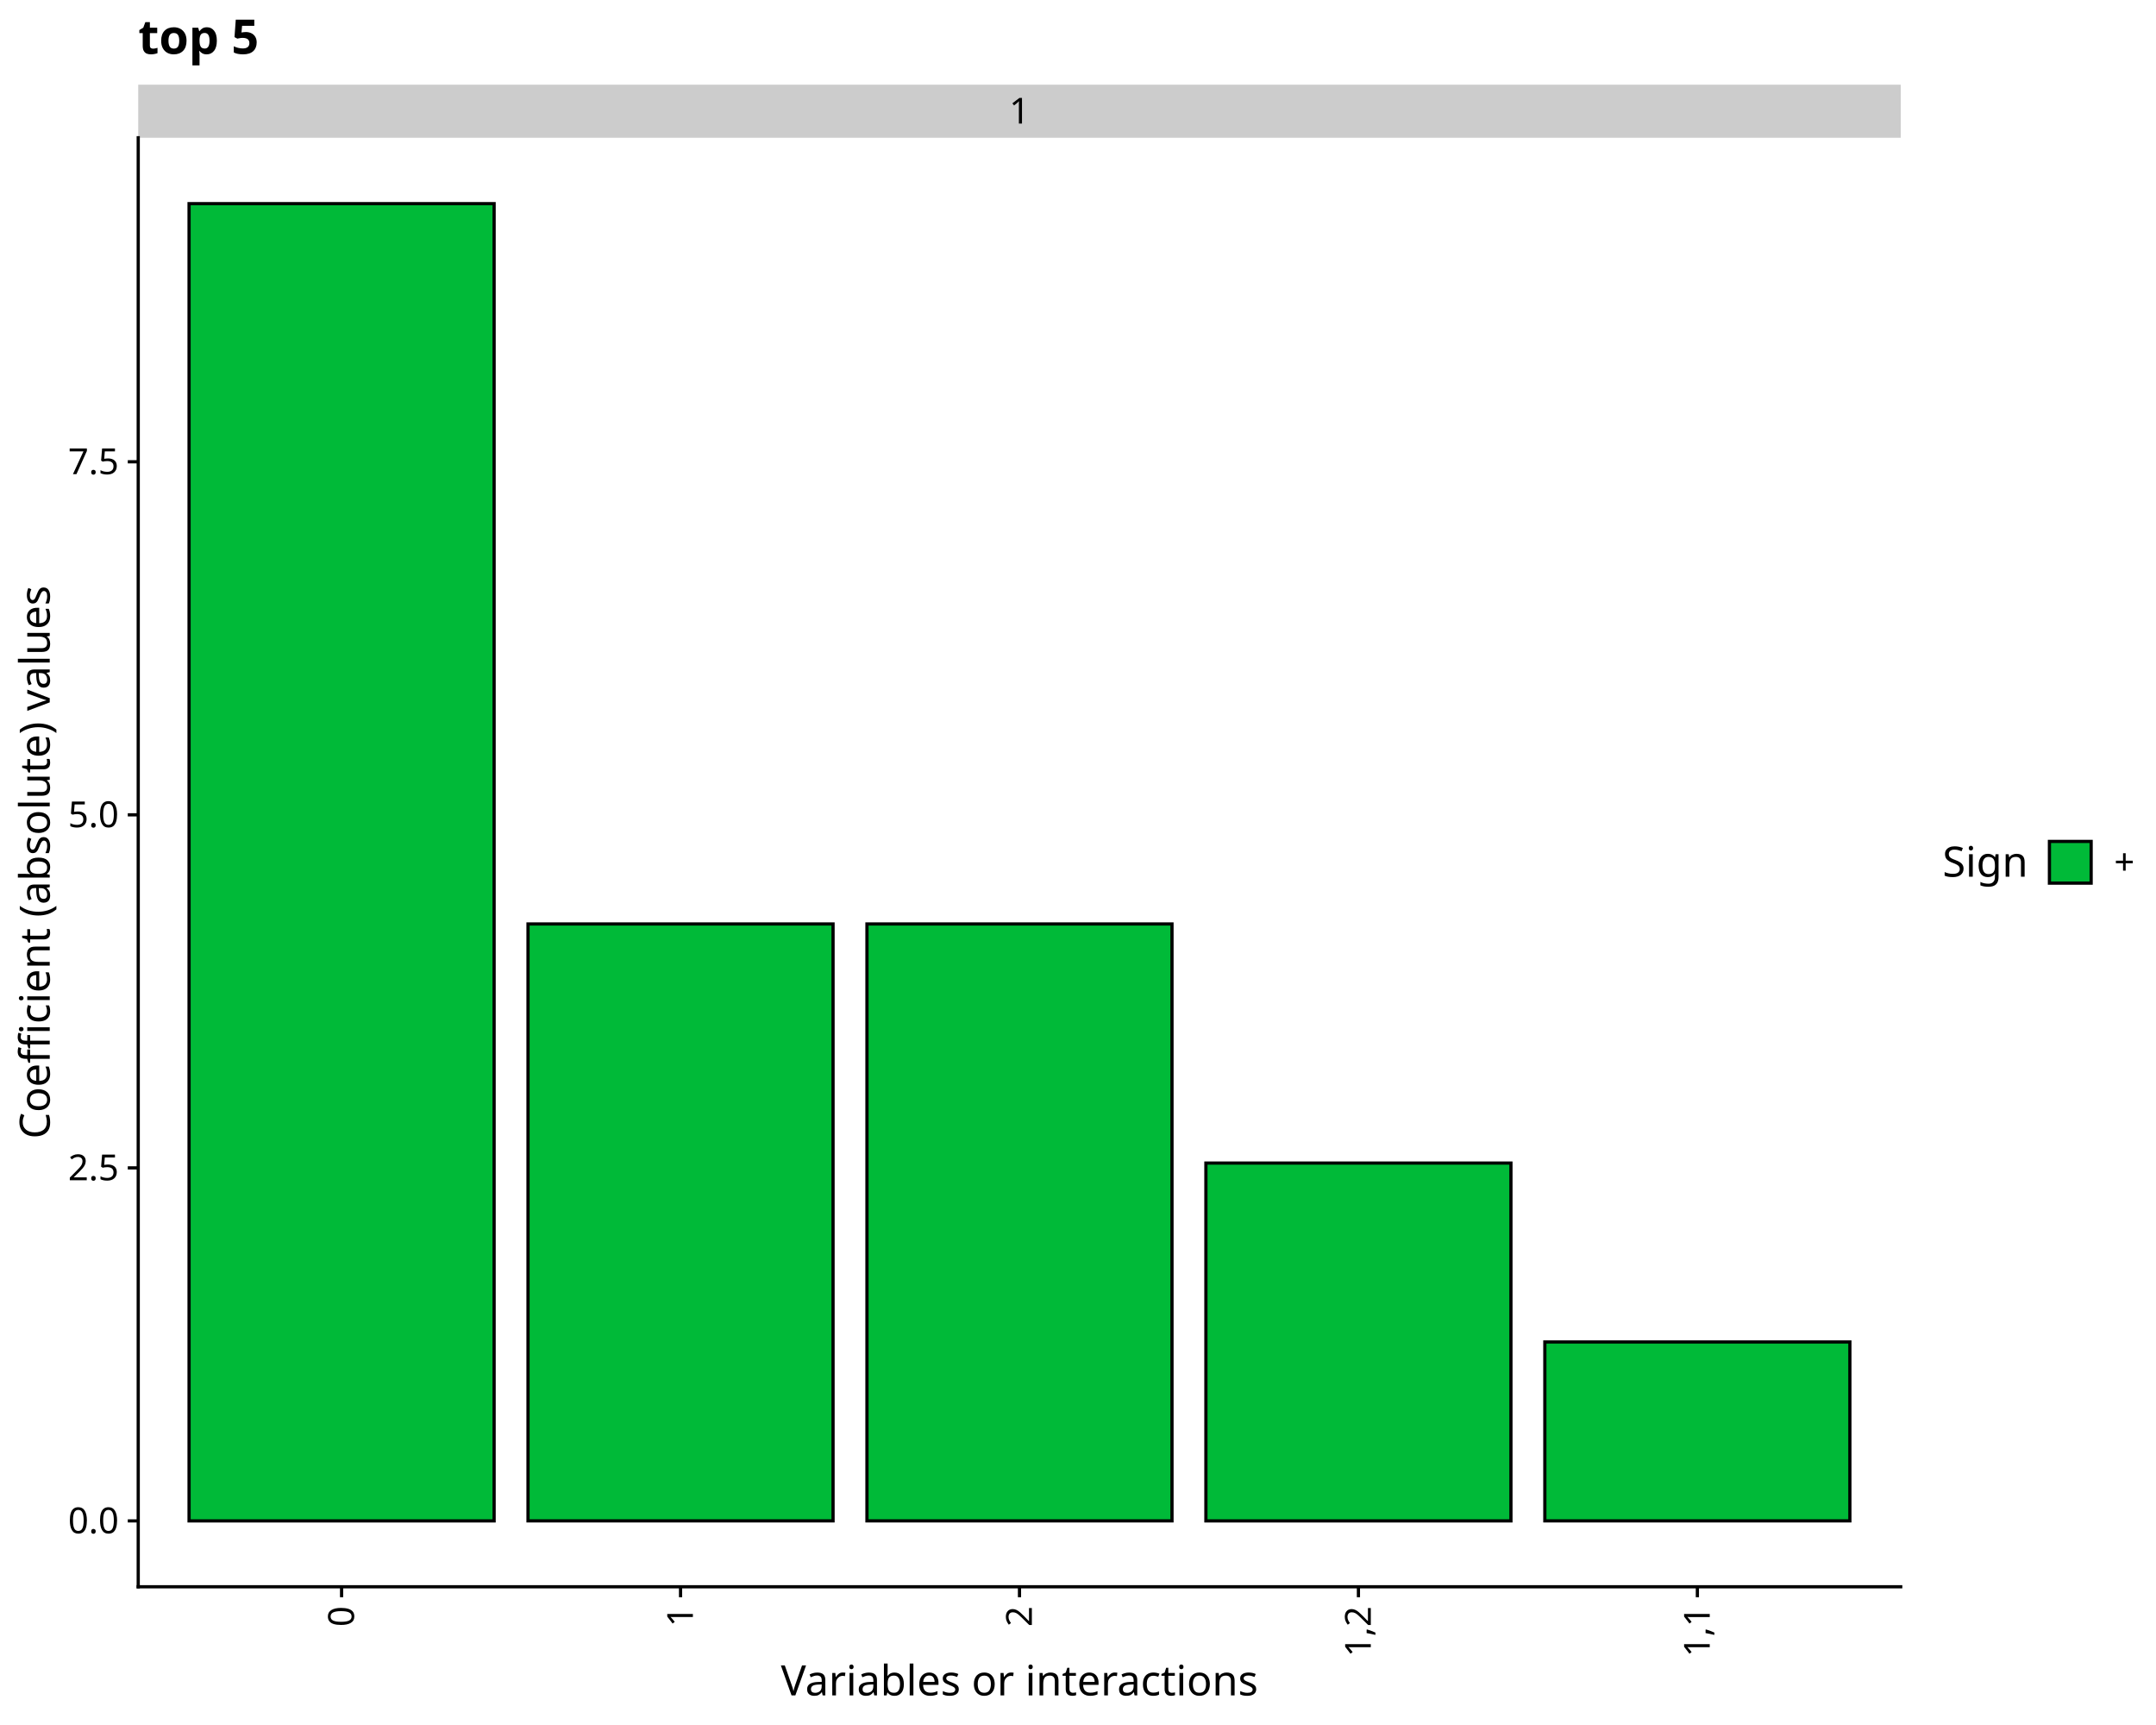
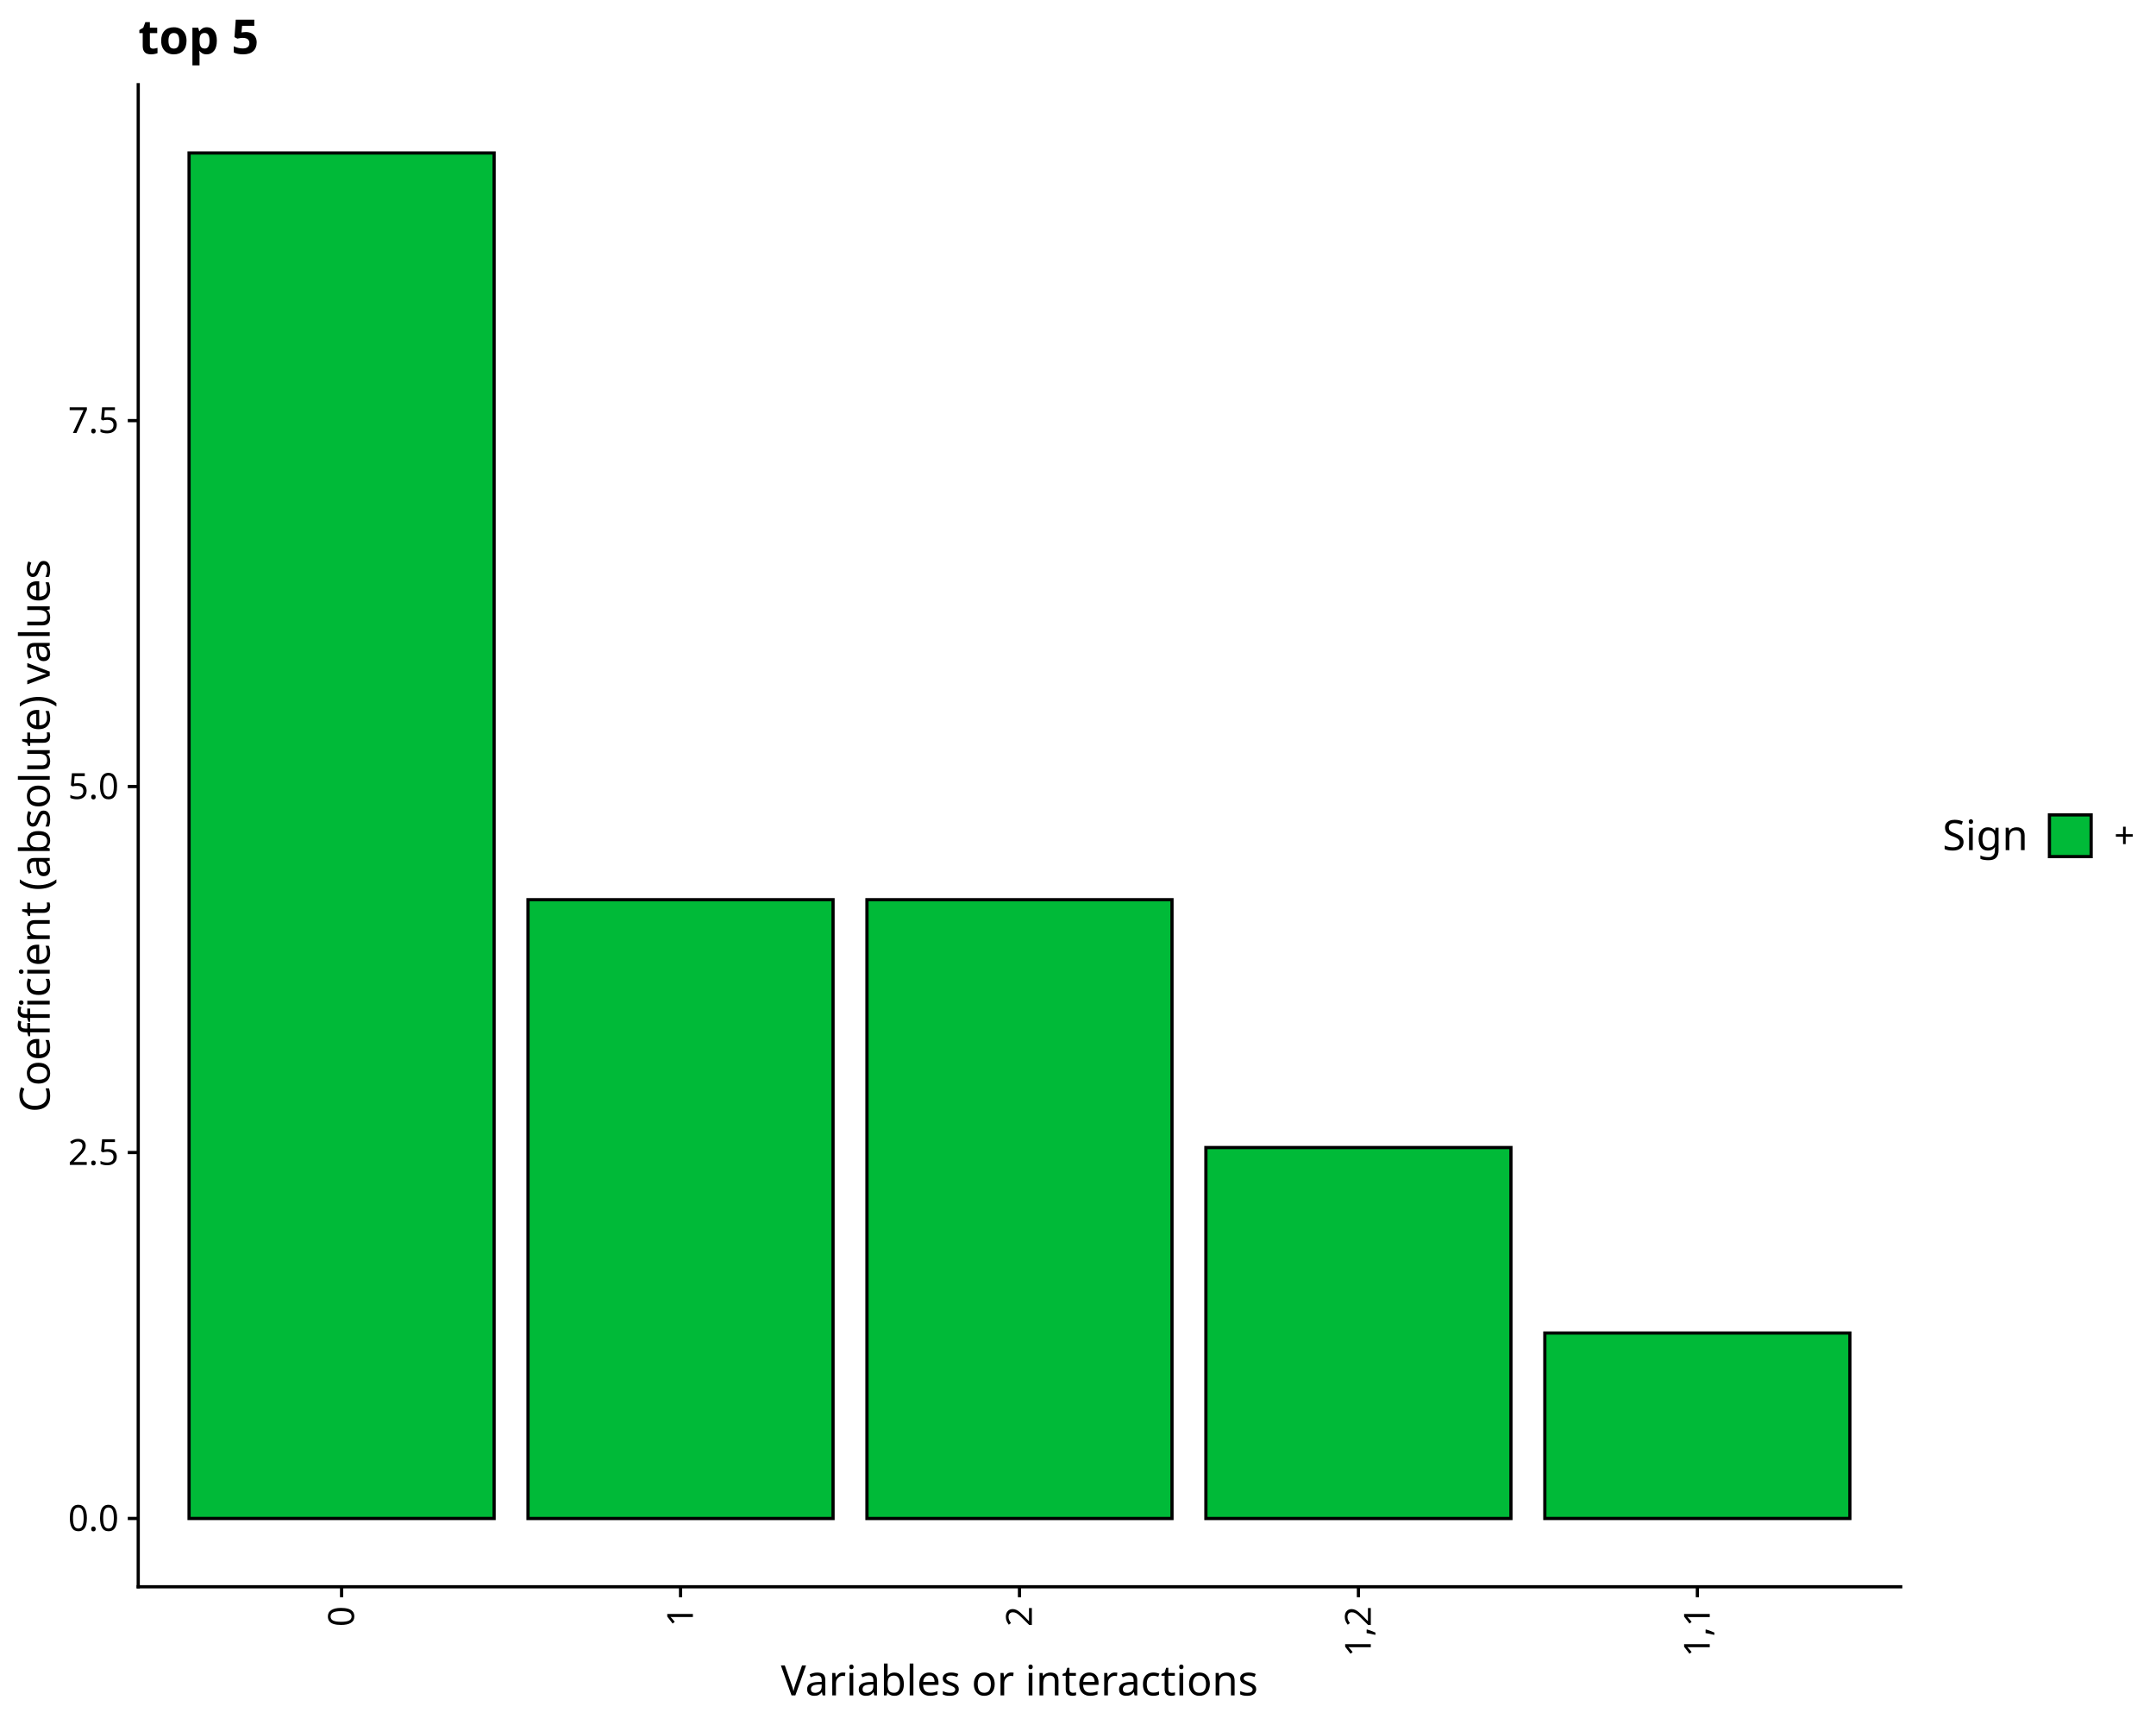
<svg xmlns="http://www.w3.org/2000/svg" class="svglite" data-engine-version="2.0" width="720.00pt" height="576.00pt" viewBox="0 0 720.00 576.00">
  <defs>
    <style type="text/css">
    .svglite line, .svglite polyline, .svglite polygon, .svglite path, .svglite rect, .svglite circle {
      fill: none;
      stroke: #000000;
      stroke-linecap: round;
      stroke-linejoin: round;
      stroke-miterlimit: 10.00;
    }
  </style>
  </defs>
  <rect width="100%" height="100%" style="stroke: none; fill: #FFFFFF;" />
  <defs>
    <clipPath id="cpMC4wMHw3MjAuMDB8MC4wMHw1NzYuMDA=">
      <rect x="0.00" y="0.00" width="720.00" height="576.00" />
    </clipPath>
  </defs>
  <g clip-path="url(#cpMC4wMHw3MjAuMDB8MC4wMHw1NzYuMDA=)">
</g>
  <defs>
-     <clipPath id="cpNDYuMTZ8NjM0Ljc1fDQ2LjAwfDUyOS44NA==">
-       <rect x="46.16" y="46.00" width="588.59" height="483.84" />
+     <clipPath id="cpNDYuMTZ8NjM0Ljc1fDI4LjI4fDUyOS44NA==">
+       <rect x="46.16" y="28.28" width="588.59" height="501.56" />
    </clipPath>
  </defs>
-   <g clip-path="url(#cpNDYuMTZ8NjM0Ljc1fDQ2LjAwfDUyOS44NA==)">
-     <rect x="63.14" y="68.00" width="101.87" height="439.85" style="stroke-width: 1.07; stroke-linecap: butt; stroke-linejoin: miter; fill: #00BA38;" />
-     <rect x="176.33" y="308.52" width="101.87" height="199.32" style="stroke-width: 1.07; stroke-linecap: butt; stroke-linejoin: miter; fill: #00BA38;" />
-     <rect x="289.52" y="308.52" width="101.87" height="199.32" style="stroke-width: 1.07; stroke-linecap: butt; stroke-linejoin: miter; fill: #00BA38;" />
-     <rect x="402.71" y="388.36" width="101.87" height="119.49" style="stroke-width: 1.07; stroke-linecap: butt; stroke-linejoin: miter; fill: #00BA38;" />
-     <rect x="515.90" y="448.10" width="101.87" height="59.74" style="stroke-width: 1.07; stroke-linecap: butt; stroke-linejoin: miter; fill: #00BA38;" />
+   <g clip-path="url(#cpNDYuMTZ8NjM0Ljc1fDI4LjI4fDUyOS44NA==)">
+     <rect x="63.14" y="51.08" width="101.87" height="455.96" style="stroke-width: 1.07; stroke-linecap: butt; stroke-linejoin: miter; fill: #00BA38;" />
+     <rect x="176.33" y="300.42" width="101.87" height="206.63" style="stroke-width: 1.07; stroke-linecap: butt; stroke-linejoin: miter; fill: #00BA38;" />
+     <rect x="289.52" y="300.42" width="101.87" height="206.63" style="stroke-width: 1.07; stroke-linecap: butt; stroke-linejoin: miter; fill: #00BA38;" />
+     <rect x="402.71" y="383.18" width="101.87" height="123.87" style="stroke-width: 1.07; stroke-linecap: butt; stroke-linejoin: miter; fill: #00BA38;" />
+     <rect x="515.90" y="445.11" width="101.87" height="61.93" style="stroke-width: 1.07; stroke-linecap: butt; stroke-linejoin: miter; fill: #00BA38;" />
  </g>
  <g clip-path="url(#cpMC4wMHw3MjAuMDB8MC4wMHw1NzYuMDA=)">
- </g>
-   <defs>
-     <clipPath id="cpNDYuMTZ8NjM0Ljc1fDI4LjI4fDQ2LjAw">
-       <rect x="46.16" y="28.28" width="588.59" height="17.72" />
-     </clipPath>
-   </defs>
-   <g clip-path="url(#cpNDYuMTZ8NjM0Ljc1fDI4LjI4fDQ2LjAw)">
-     <rect x="46.16" y="28.28" width="588.59" height="17.72" style="stroke-width: 1.07; stroke: none; fill: #CCCCCC;" />
-     <text x="340.46" y="41.27" text-anchor="middle" style="font-size: 12.00px; font-family: sans;" textLength="6.67px" lengthAdjust="spacingAndGlyphs">1</text>
-   </g>
-   <g clip-path="url(#cpMC4wMHw3MjAuMDB8MC4wMHw1NzYuMDA=)">
+     <polyline points="46.16,529.84 46.16,28.28 " style="stroke-width: 1.07; stroke-linecap: square;" />
+     <text x="39.68" y="511.17" text-anchor="end" style="font-size: 12.00px; font-family: sans;" textLength="16.68px" lengthAdjust="spacingAndGlyphs">0.0</text>
+     <text x="39.68" y="388.97" text-anchor="end" style="font-size: 12.00px; font-family: sans;" textLength="16.68px" lengthAdjust="spacingAndGlyphs">2.5</text>
+     <text x="39.68" y="266.77" text-anchor="end" style="font-size: 12.00px; font-family: sans;" textLength="16.68px" lengthAdjust="spacingAndGlyphs">5.0</text>
+     <text x="39.68" y="144.57" text-anchor="end" style="font-size: 12.00px; font-family: sans;" textLength="16.68px" lengthAdjust="spacingAndGlyphs">7.5</text>
+     <polyline points="42.67,507.04 46.16,507.04 " style="stroke-width: 1.07; stroke-linecap: butt;" />
+     <polyline points="42.67,384.84 46.16,384.84 " style="stroke-width: 1.07; stroke-linecap: butt;" />
+     <polyline points="42.67,262.64 46.16,262.64 " style="stroke-width: 1.07; stroke-linecap: butt;" />
+     <polyline points="42.67,140.44 46.16,140.44 " style="stroke-width: 1.07; stroke-linecap: butt;" />
    <polyline points="46.16,529.84 634.75,529.84 " style="stroke-width: 1.07; stroke-linecap: square;" />
    <polyline points="114.07,533.33 114.07,529.84 " style="stroke-width: 1.07; stroke-linecap: butt;" />
    <polyline points="227.27,533.33 227.27,529.84 " style="stroke-width: 1.07; stroke-linecap: butt;" />
    <polyline points="340.46,533.33 340.46,529.84 " style="stroke-width: 1.07; stroke-linecap: butt;" />
    <polyline points="453.65,533.33 453.65,529.84 " style="stroke-width: 1.07; stroke-linecap: butt;" />
    <polyline points="566.84,533.33 566.84,529.84 " style="stroke-width: 1.07; stroke-linecap: butt;" />
    <text transform="translate(118.20,536.32) rotate(-90)" text-anchor="end" style="font-size: 12.00px; font-family: sans;" textLength="6.67px" lengthAdjust="spacingAndGlyphs">0</text>
    <text transform="translate(231.39,536.32) rotate(-90)" text-anchor="end" style="font-size: 12.00px; font-family: sans;" textLength="6.67px" lengthAdjust="spacingAndGlyphs">1</text>
    <text transform="translate(344.59,536.32) rotate(-90)" text-anchor="end" style="font-size: 12.00px; font-family: sans;" textLength="6.67px" lengthAdjust="spacingAndGlyphs">2</text>
    <text transform="translate(457.78,536.32) rotate(-90)" text-anchor="end" style="font-size: 12.00px; font-family: sans;" textLength="16.68px" lengthAdjust="spacingAndGlyphs">1,2</text>
    <text transform="translate(570.97,536.32) rotate(-90)" text-anchor="end" style="font-size: 12.00px; font-family: sans;" textLength="16.68px" lengthAdjust="spacingAndGlyphs">1,1</text>
-     <polyline points="46.16,529.84 46.16,46.00 " style="stroke-width: 1.07; stroke-linecap: square;" />
-     <text x="39.68" y="511.98" text-anchor="end" style="font-size: 12.00px; font-family: sans;" textLength="16.68px" lengthAdjust="spacingAndGlyphs">0.0</text>
-     <text x="39.68" y="394.10" text-anchor="end" style="font-size: 12.00px; font-family: sans;" textLength="16.68px" lengthAdjust="spacingAndGlyphs">2.5</text>
-     <text x="39.68" y="276.21" text-anchor="end" style="font-size: 12.00px; font-family: sans;" textLength="16.68px" lengthAdjust="spacingAndGlyphs">5.0</text>
-     <text x="39.68" y="158.33" text-anchor="end" style="font-size: 12.00px; font-family: sans;" textLength="16.68px" lengthAdjust="spacingAndGlyphs">7.5</text>
-     <polyline points="42.67,507.85 46.16,507.85 " style="stroke-width: 1.07; stroke-linecap: butt;" />
-     <polyline points="42.67,389.97 46.16,389.97 " style="stroke-width: 1.07; stroke-linecap: butt;" />
-     <polyline points="42.67,272.08 46.16,272.08 " style="stroke-width: 1.07; stroke-linecap: butt;" />
-     <polyline points="42.67,154.20 46.16,154.20 " style="stroke-width: 1.07; stroke-linecap: butt;" />
    <text x="340.46" y="566.12" text-anchor="middle" style="font-size: 14.00px; font-family: sans;" textLength="150.20px" lengthAdjust="spacingAndGlyphs">Variables or interactions</text>
-     <text transform="translate(16.61,287.92) rotate(-90)" text-anchor="middle" style="font-size: 14.00px; font-family: sans;" textLength="176.67px" lengthAdjust="spacingAndGlyphs">Coefficient (absolute) values</text>
-     <text x="648.70" y="292.74" style="font-size: 14.00px; font-family: sans;" textLength="28.02px" lengthAdjust="spacingAndGlyphs">Sign</text>
-     <rect x="684.41" y="280.96" width="13.93" height="13.93" style="stroke-width: 1.07; stroke-linecap: butt; stroke-linejoin: miter; fill: #00BA38;" />
-     <text x="706.01" y="292.05" style="font-size: 12.00px; font-family: sans;" textLength="7.01px" lengthAdjust="spacingAndGlyphs">+</text>
+     <text transform="translate(16.61,279.06) rotate(-90)" text-anchor="middle" style="font-size: 14.00px; font-family: sans;" textLength="176.67px" lengthAdjust="spacingAndGlyphs">Coefficient (absolute) values</text>
+     <text x="648.70" y="283.88" style="font-size: 14.00px; font-family: sans;" textLength="28.02px" lengthAdjust="spacingAndGlyphs">Sign</text>
+     <rect x="684.41" y="272.10" width="13.93" height="13.93" style="stroke-width: 1.07; stroke-linecap: butt; stroke-linejoin: miter; fill: #00BA38;" />
+     <text x="706.01" y="283.19" style="font-size: 12.00px; font-family: sans;" textLength="7.01px" lengthAdjust="spacingAndGlyphs">+</text>
    <text x="46.16" y="17.99" style="font-size: 16.00px; font-weight: bold; font-family: sans;" textLength="35.59px" lengthAdjust="spacingAndGlyphs">top 5</text>
  </g>
</svg>
